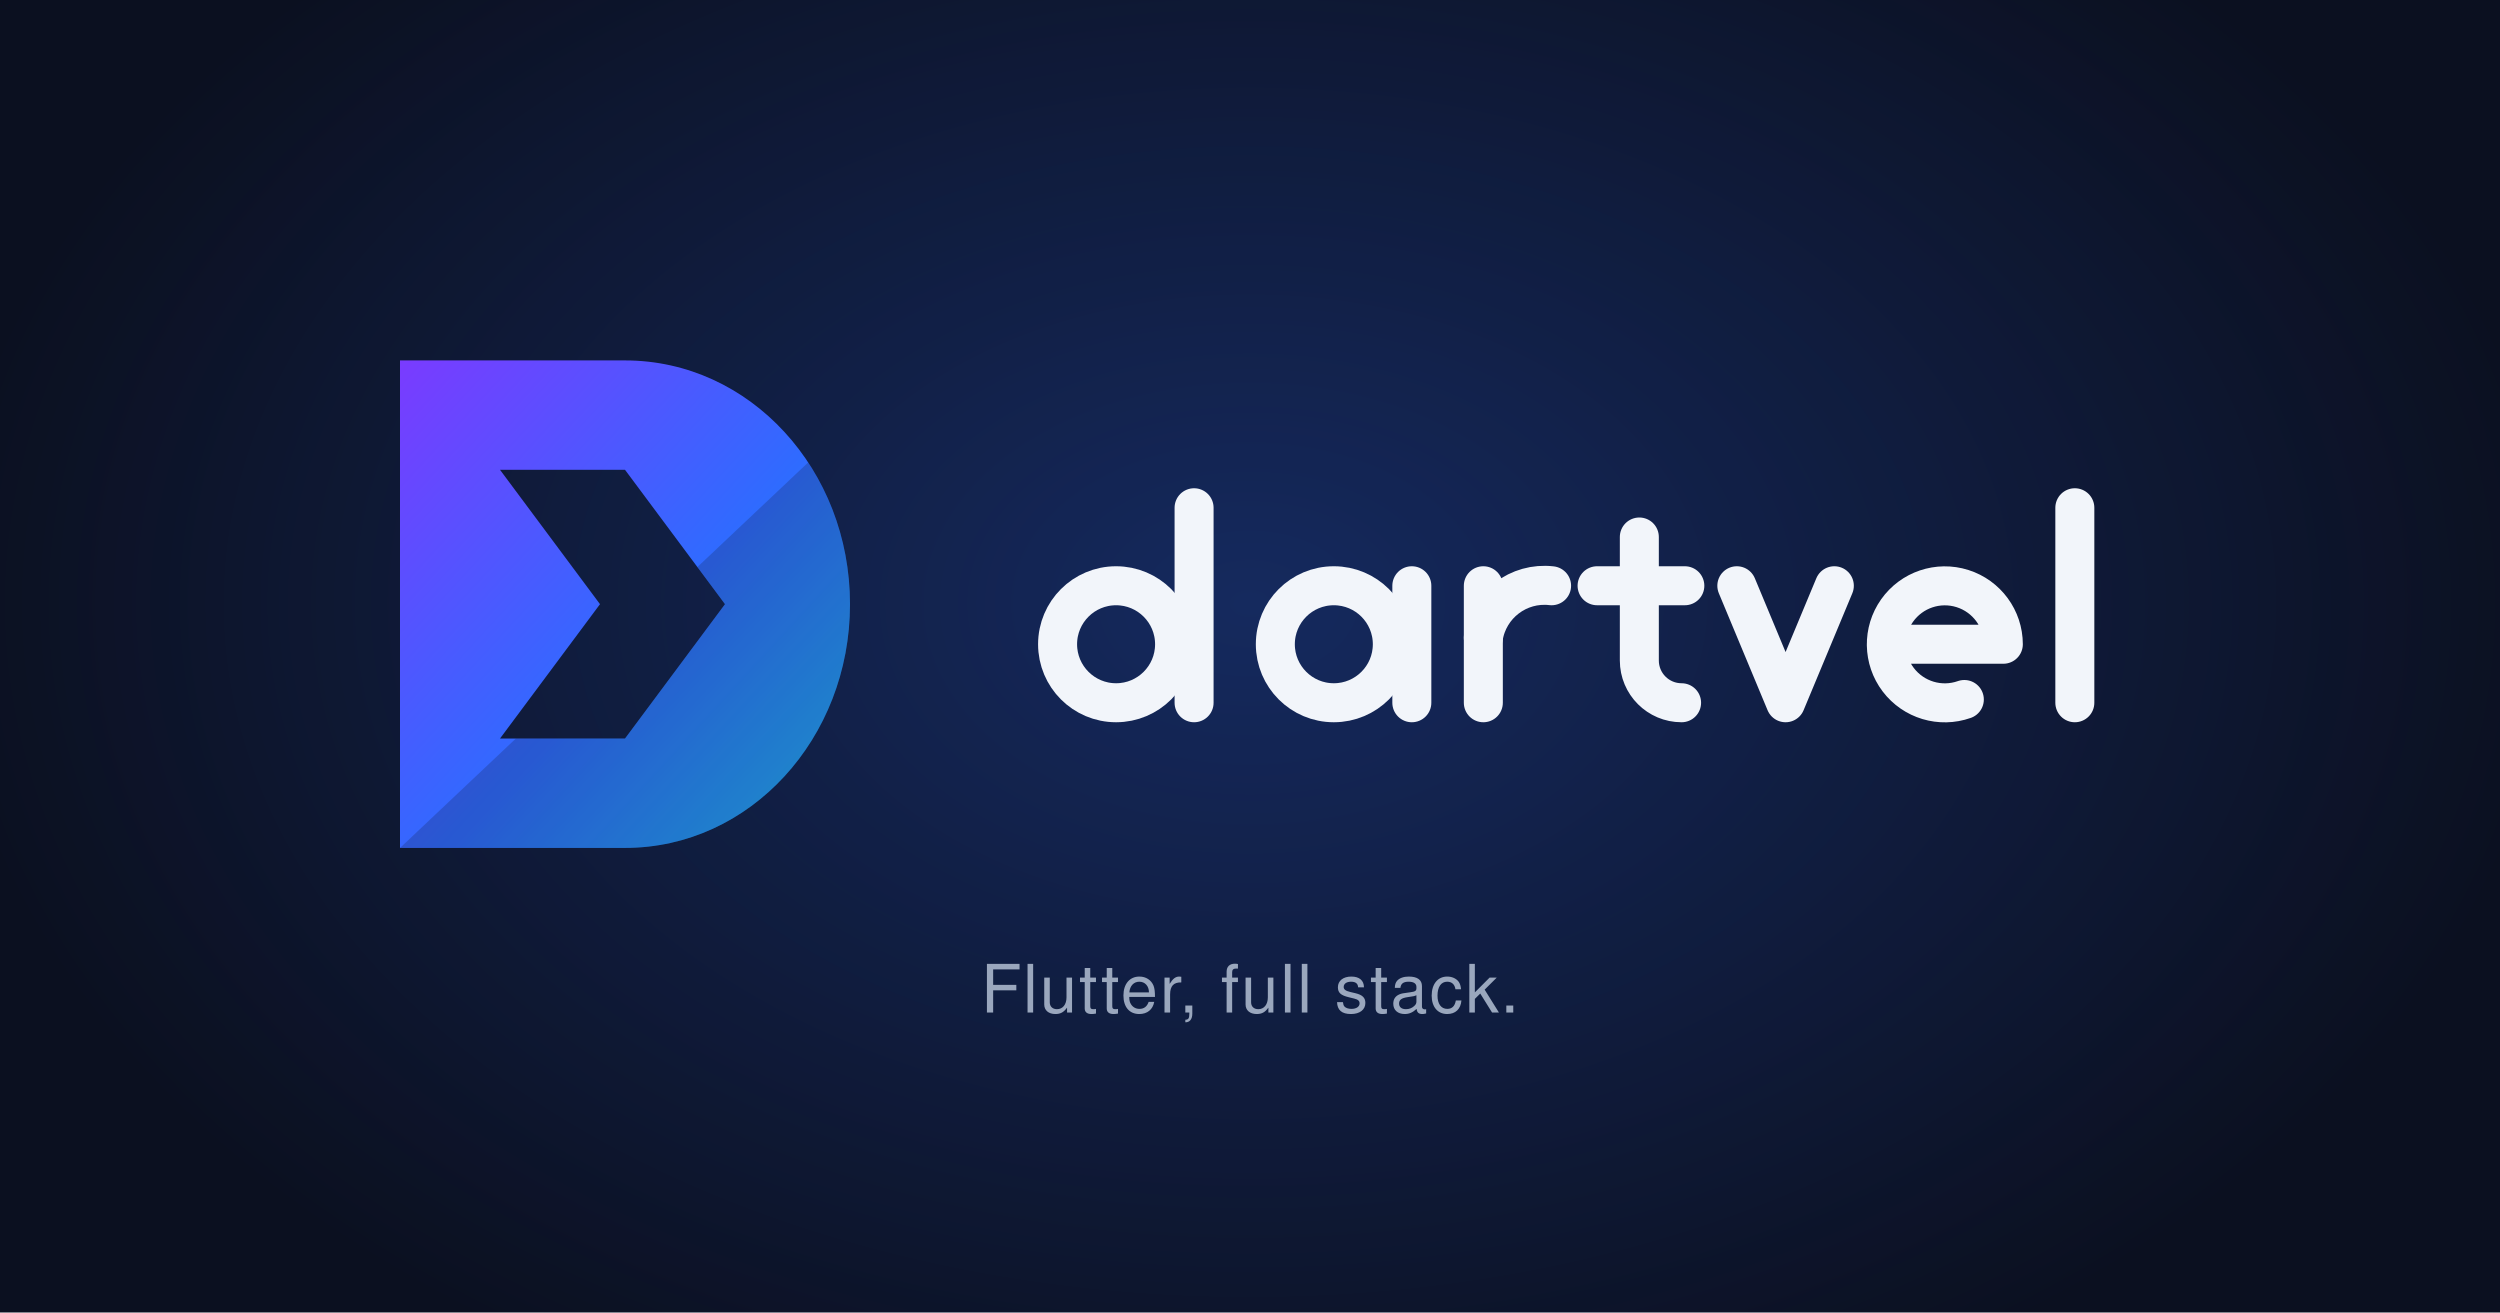
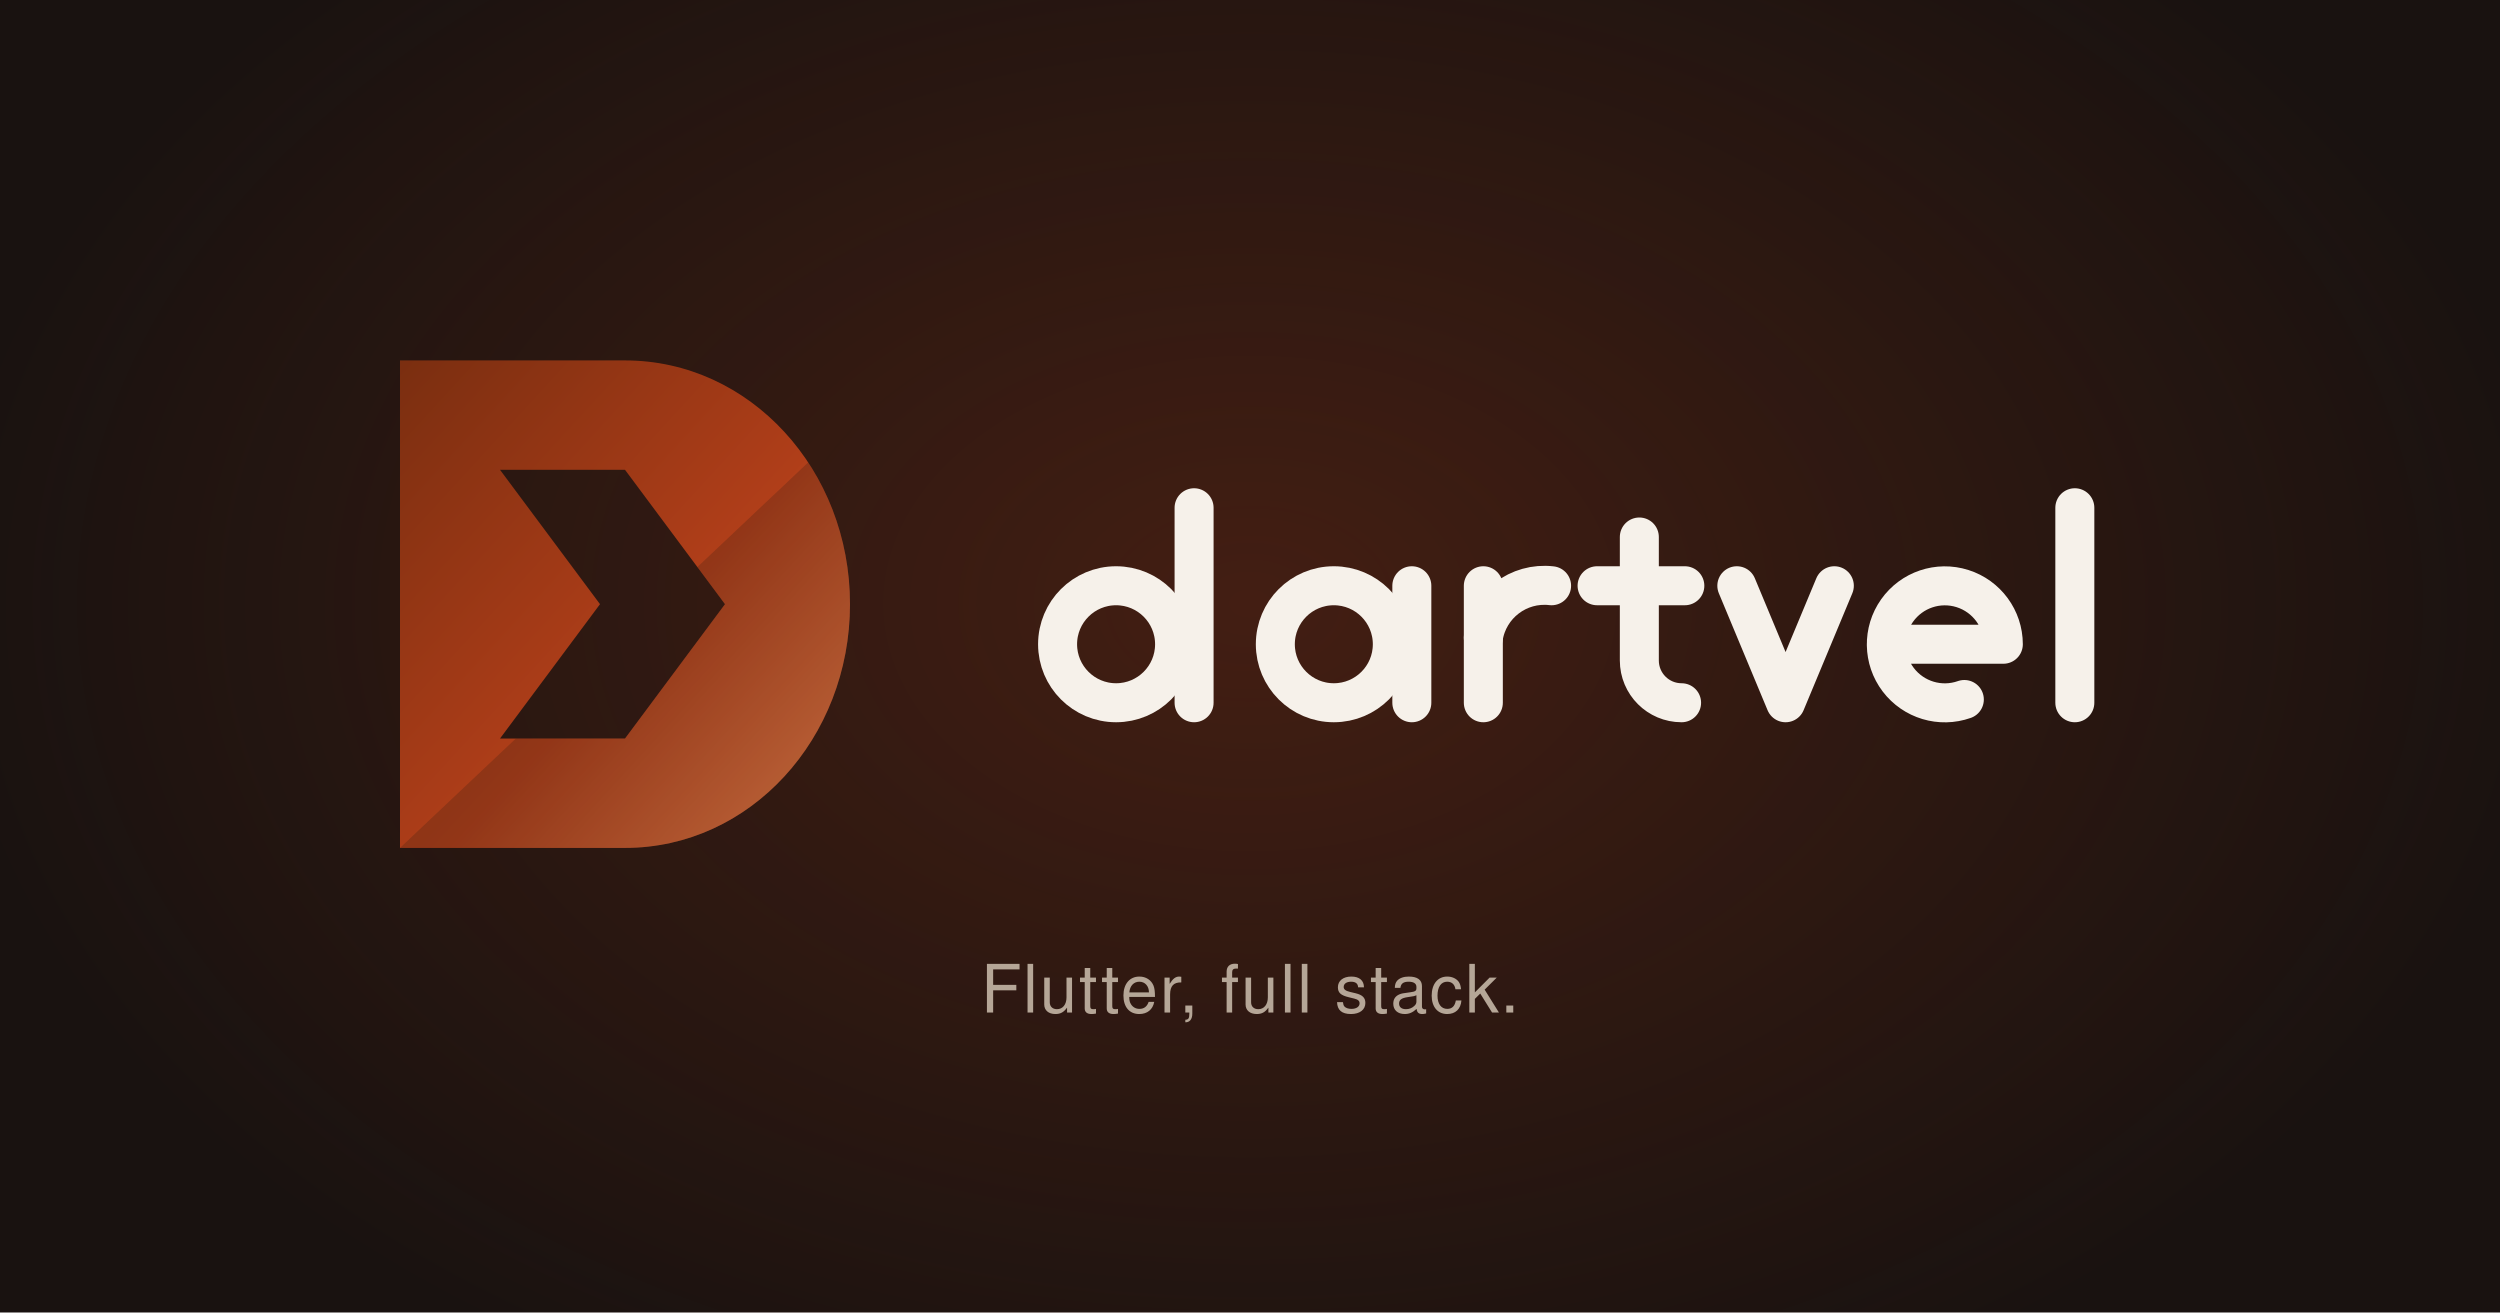
<svg xmlns="http://www.w3.org/2000/svg" viewBox="0 0 1200 630" width="1200" height="630" role="img" aria-label="Dartvel — Flutter, full stack.">
  <defs>
    <linearGradient id="svg1" x1="0" y1="0" x2="1" y2="1">
-       <stop offset="0" stop-color="#7A3BFF" />
-       <stop offset="0.55" stop-color="#2F6BFF" />
-       <stop offset="1" stop-color="#1FB6F5" />
+       <stop offset="0" stop-color="#7A2E10" />
+       <stop offset="0.55" stop-color="#B03E19" />
+       <stop offset="1" stop-color="#F0824B" />
    </linearGradient>
    <radialGradient id="glow" cx="0.5" cy="0.5" r="0.5">
-       <stop offset="0" stop-color="#2F6BFF" stop-opacity="0.28" />
-       <stop offset="1" stop-color="#2F6BFF" stop-opacity="0" />
+       <stop offset="0" stop-color="#B03E19" stop-opacity="0.28" />
+       <stop offset="1" stop-color="#B03E19" stop-opacity="0" />
    </radialGradient>
    <clipPath id="svc">
      <path clip-rule="evenodd" d="M112 100 H256 C336 100 400 170 400 256 C400 342 336 412 256 412 H112 Z M176 170 H256 L320 256 L256 342 H176 L240 256 Z" />
    </clipPath>
  </defs>
-   <rect width="1200" height="630" fill="#0B1020" />
+   <rect width="1200" height="630" fill="#191210" />
  <ellipse cx="600" cy="290" rx="640" ry="420" fill="url(#glow)" />
  <g transform="translate(192,173) scale(0.75)">
    <g transform="translate(-112,-100)">
      <path fill="url(#svg1)" fill-rule="evenodd" d="M112 100 H256 C336 100 400 170 400 256 C400 342 336 412 256 412 H112 Z M176 170 H256 L320 256 L256 342 H176 L240 256 Z" />
      <g clip-path="url(#svc)">
-         <polygon points="112,412 400,140 512,140 512,512 112,512" fill="#0B1020" opacity="0.20" />
+         <polygon points="112,412 400,140 512,140 512,512 112,512" fill="#191210" opacity="0.20" />
      </g>
    </g>
  </g>
  <g transform="translate(478,225) scale(0.78)">
-     <g fill="none" stroke="#F2F5FA" stroke-width="24" stroke-linecap="round" stroke-linejoin="round">
+     <g fill="none" stroke="#F6F1EA" stroke-width="24" stroke-linecap="round" stroke-linejoin="round">
      <g transform="translate(20,12)">
        <g>
          <circle cx="54" cy="96" r="36" />
          <path d="M102 12 V132" />
        </g>
        <g transform="translate(134,0)">
          <circle cx="54" cy="96" r="36" />
          <path d="M102 60 V132" />
        </g>
        <g transform="translate(268,0)">
          <path d="M12 60 V132" />
          <path d="M12 92 A 38 38 0 0 1 54 60" />
        </g>
        <g transform="translate(340,0)">
          <path d="M36 30 V106 A 26 26 0 0 0 62 132" />
          <path d="M10 60 H64" />
        </g>
        <g transform="translate(424,0)">
          <path d="M12 60 L42 132 L72 60" />
        </g>
        <g transform="translate(510,0)">
          <path d="M18 96 L90 96 A 36 36 0 1 0 66 130" />
        </g>
        <g transform="translate(632,0)">
          <path d="M12 12 V132" />
        </g>
      </g>
    </g>
  </g>
-   <text x="600" y="486" fill="#9AA7BD" text-anchor="middle" font-family="Nimbus Sans, Liberation Sans, Helvetica, Arial, sans-serif" font-size="32" letter-spacing="1">Flutter, full stack.</text>
+   <text x="600" y="486" fill="#B5A697" text-anchor="middle" font-family="Nimbus Sans, Liberation Sans, Helvetica, Arial, sans-serif" font-size="32" letter-spacing="1">Flutter, full stack.</text>
</svg>
